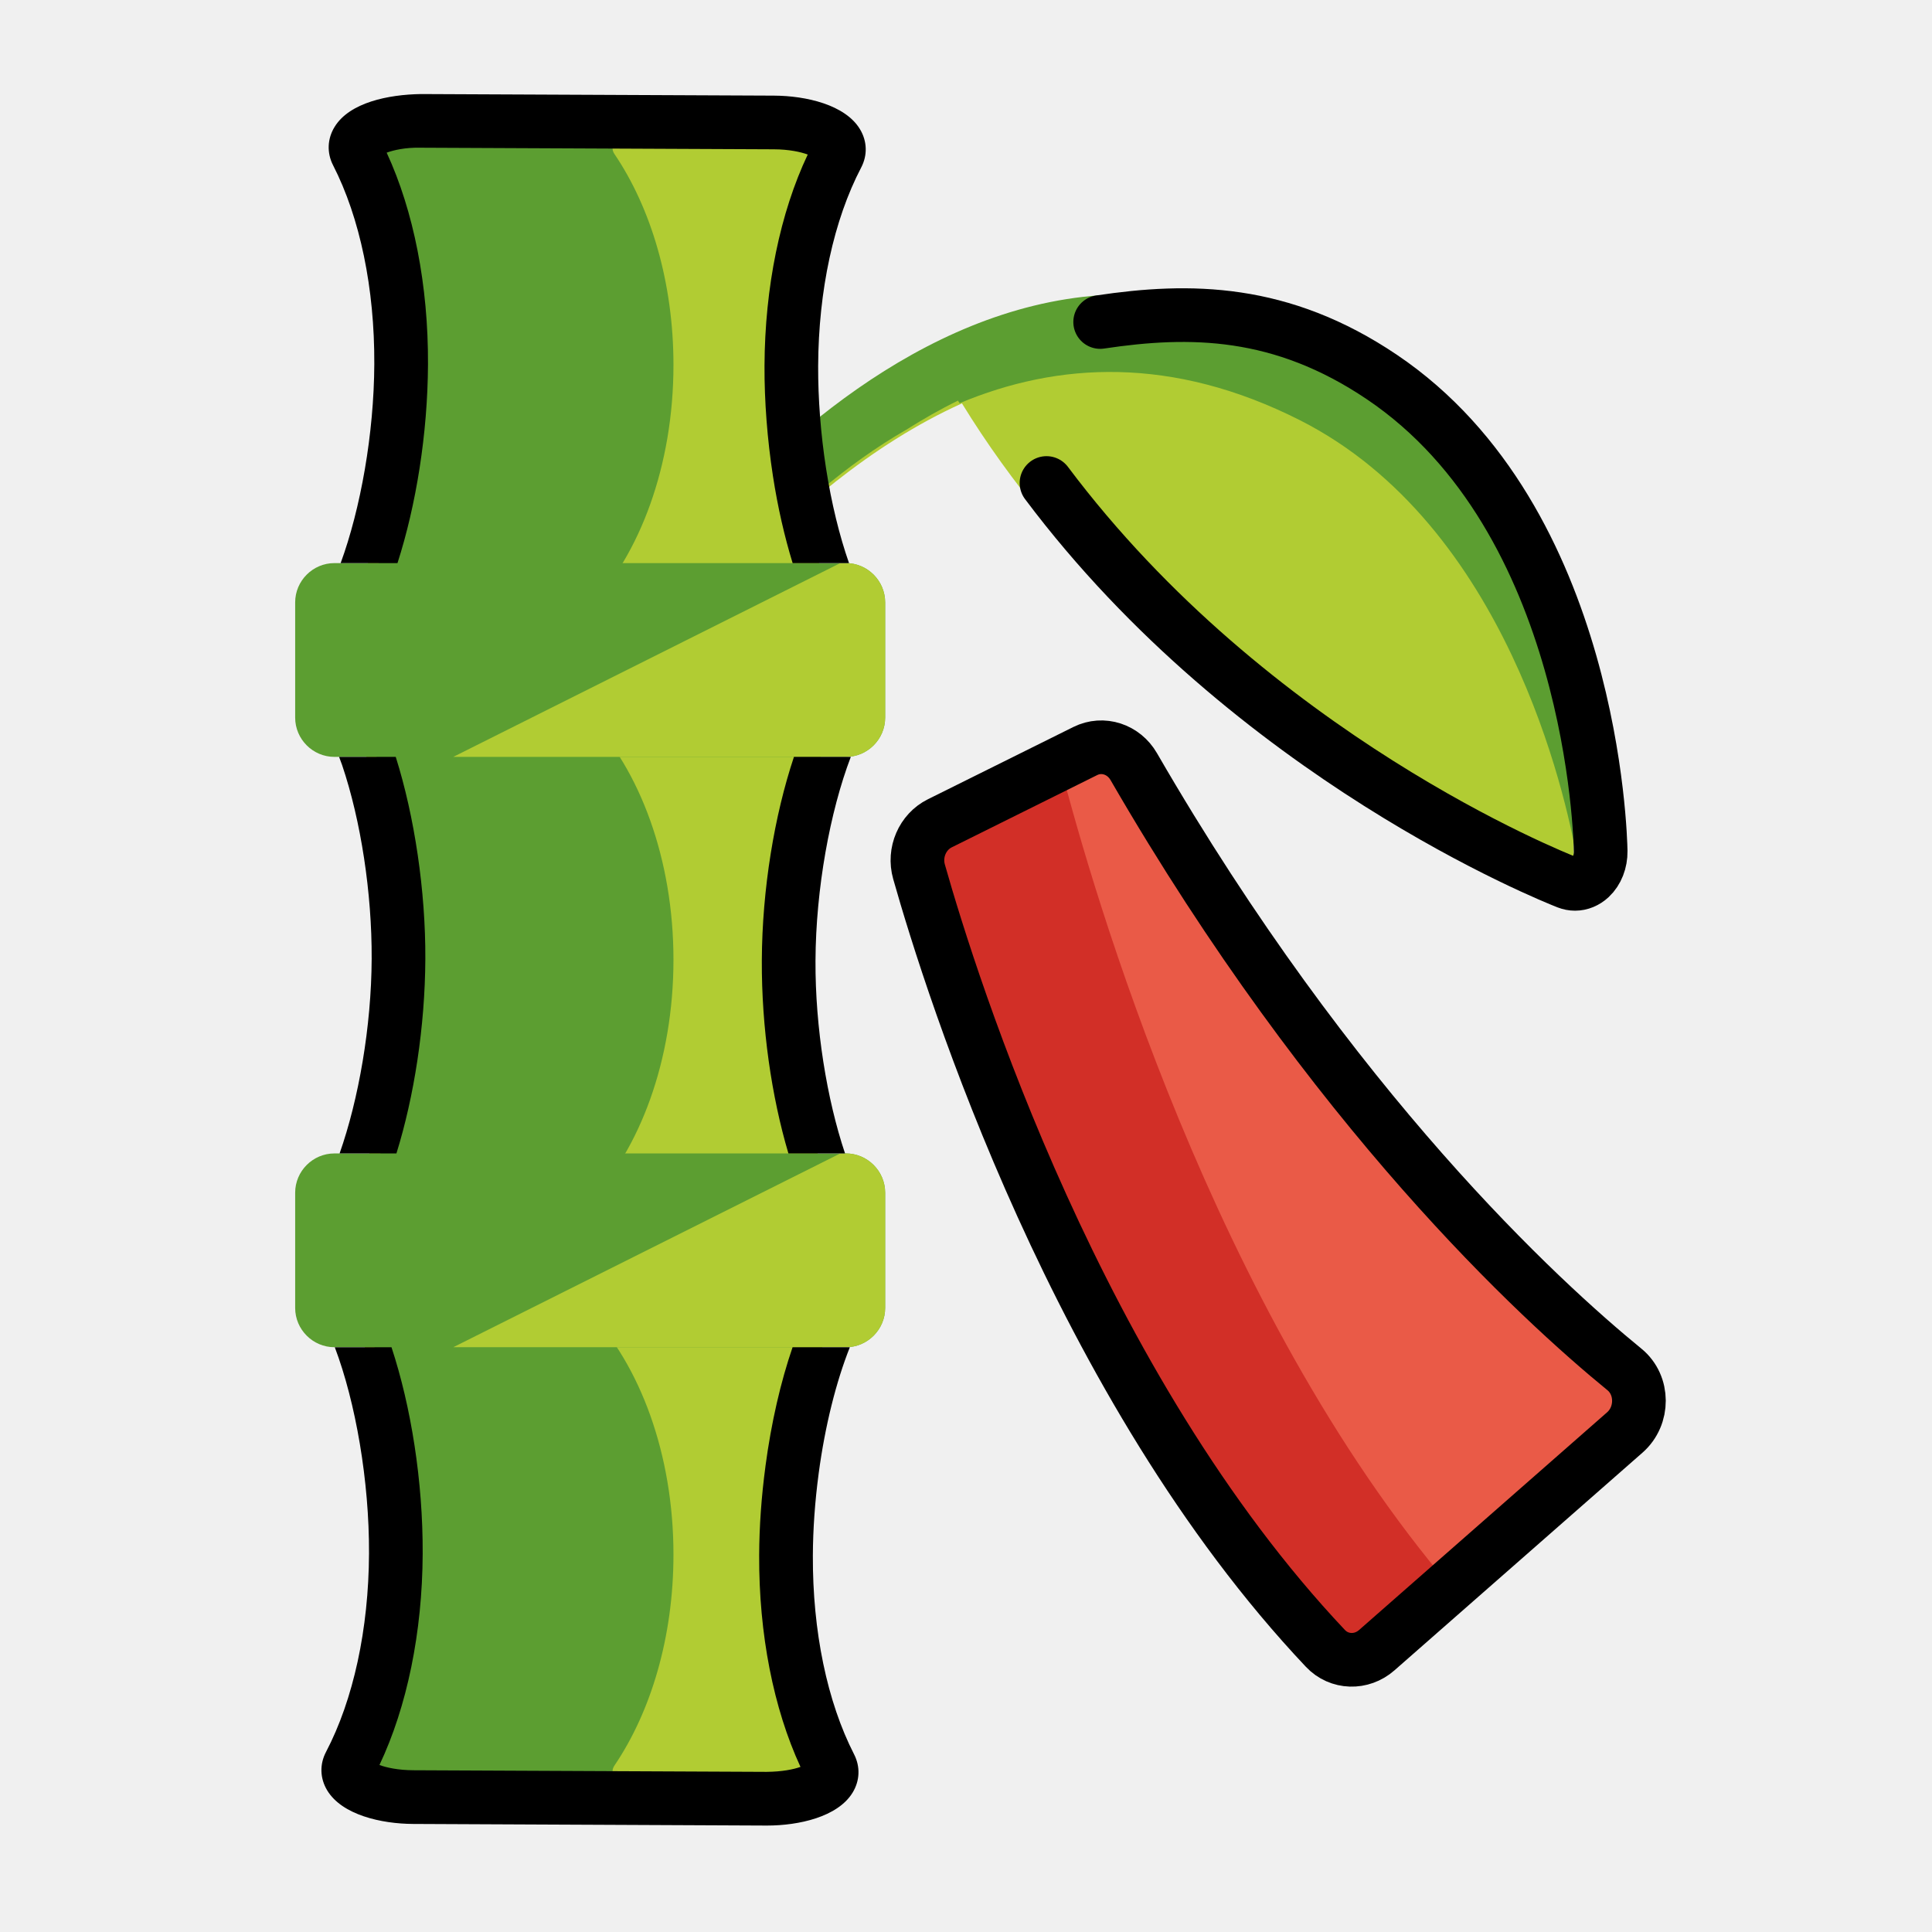
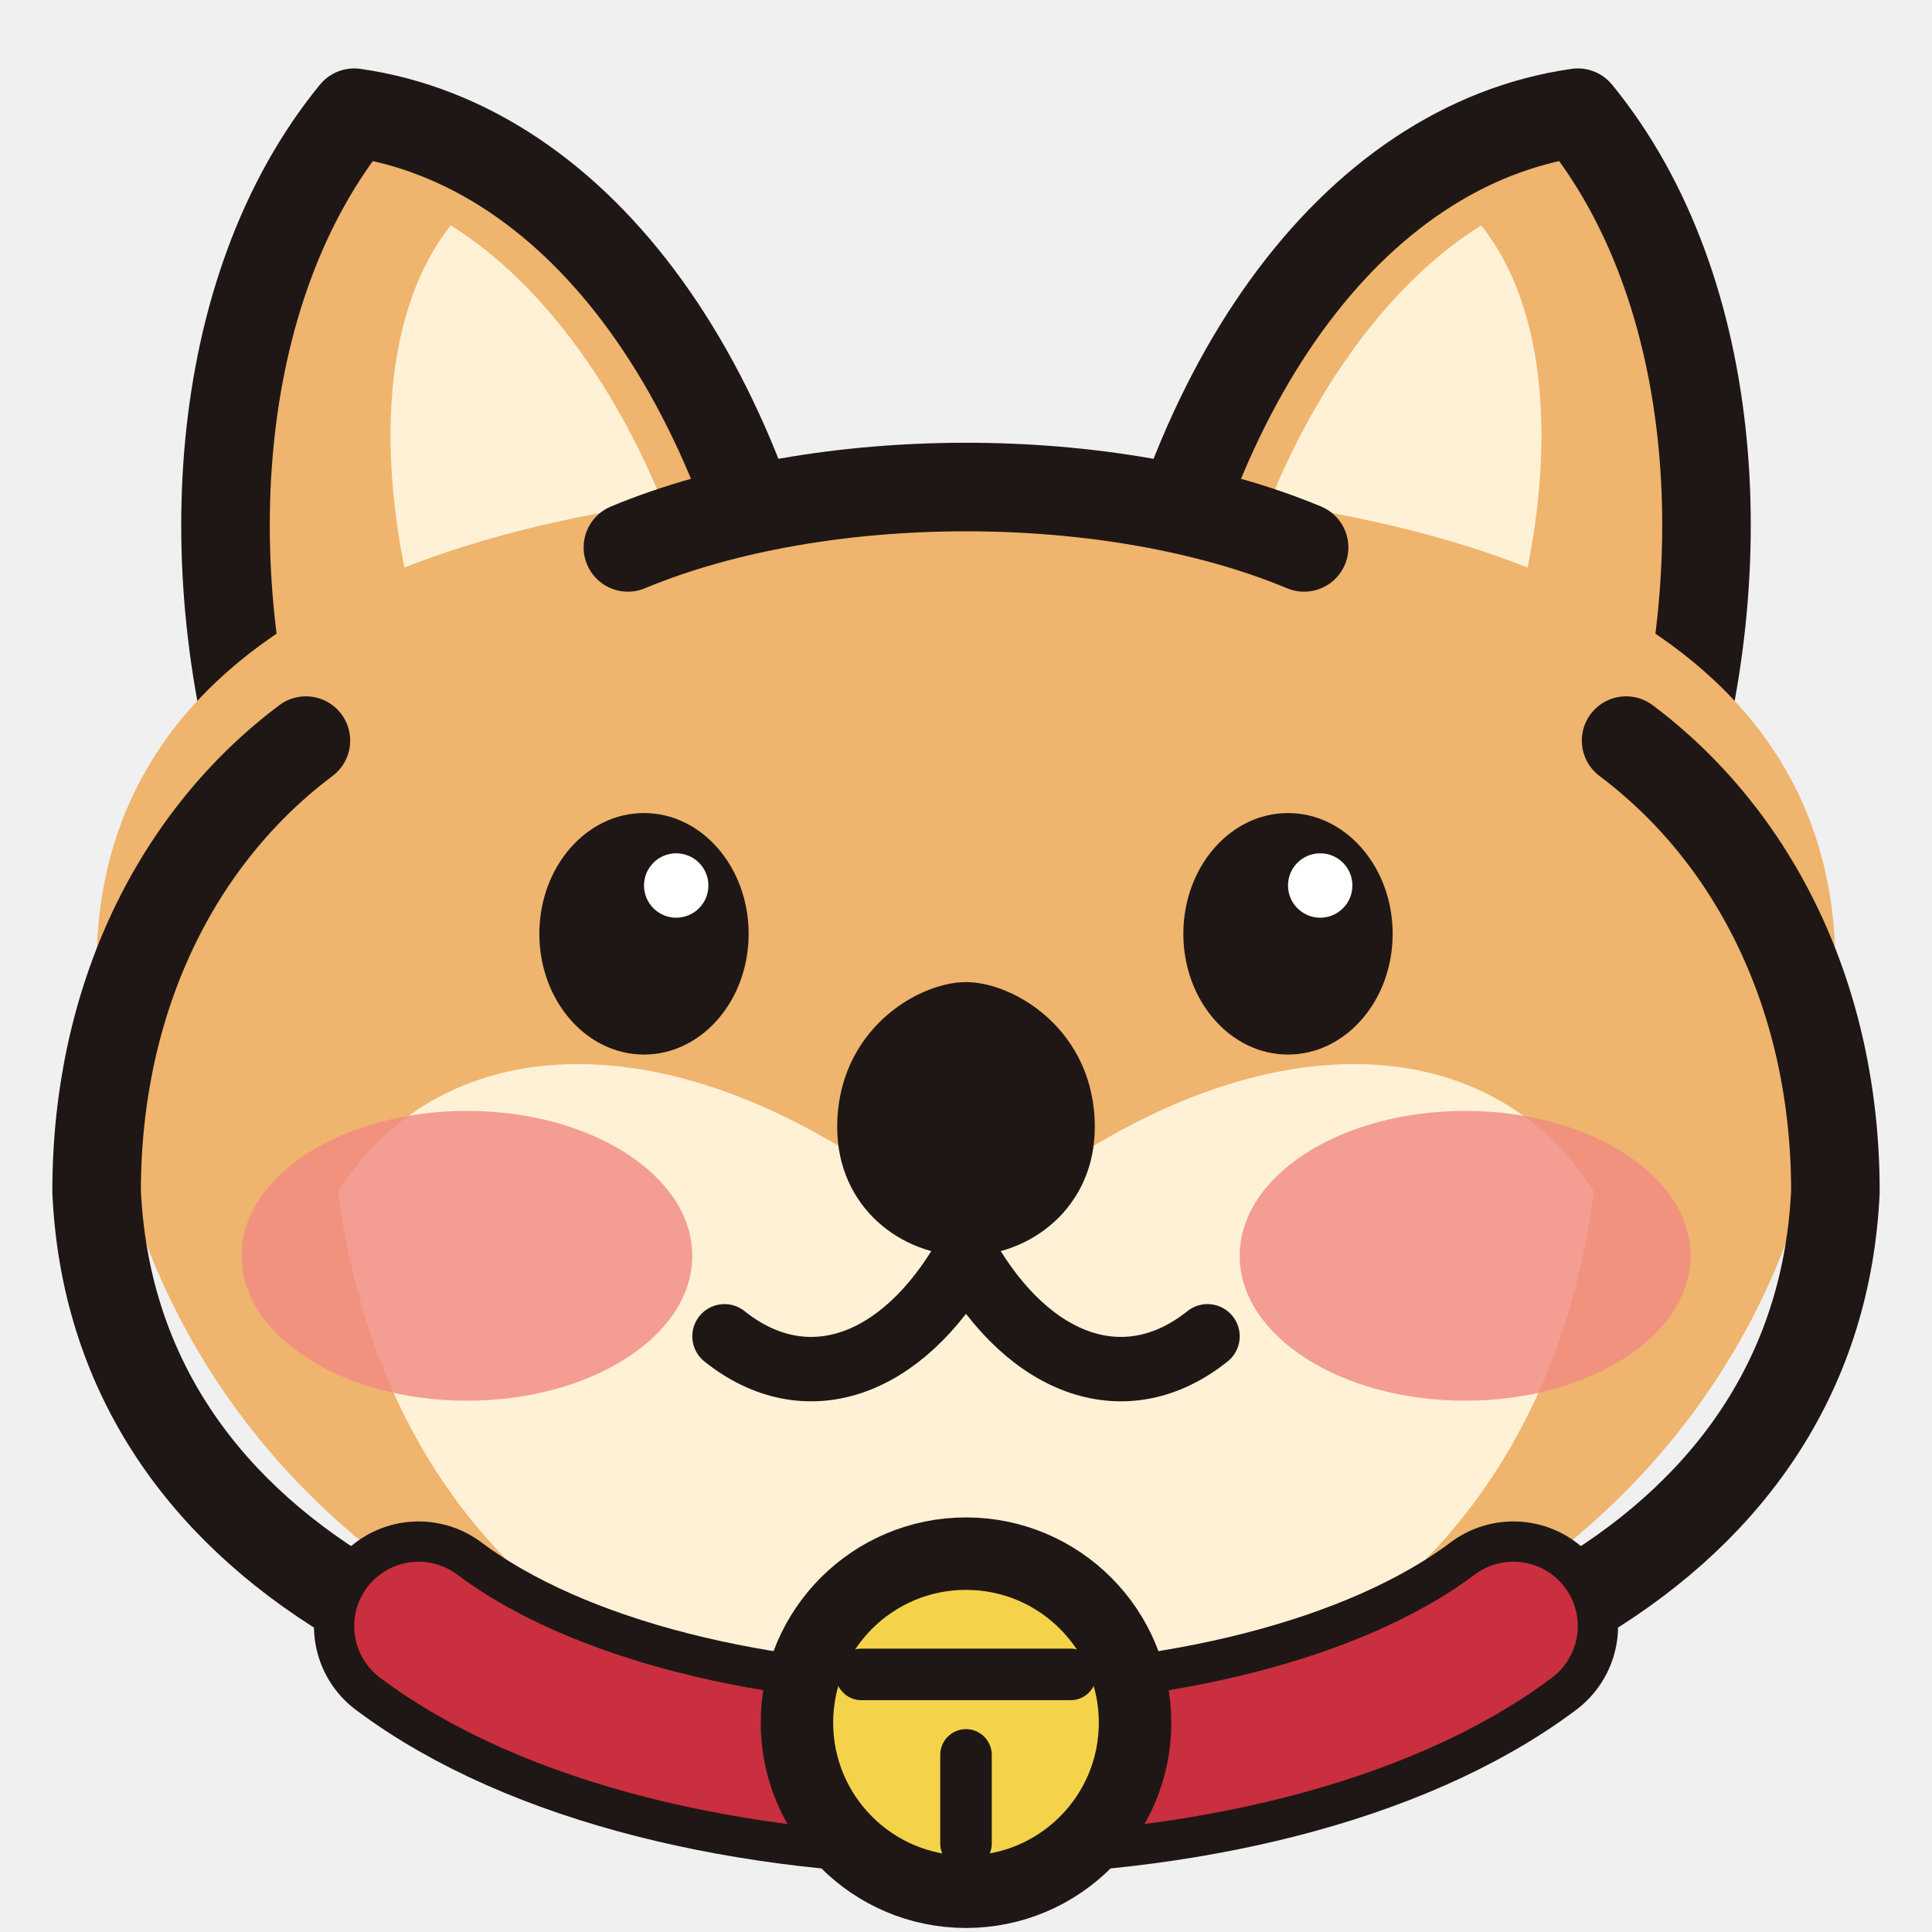
- <svg xmlns="http://www.w3.org/2000/svg" id="emoji" viewBox="0 0 72 72" version="1.1">
-   <g id="color">
-     <path fill="#B1CC33" d="M57.696,32.939c-0.097,0-0.194-0.019-0.289-0.056c-0.58-0.229-14.076-5.669-21.558-17.85 c-6.832,3.083-11.589,10.26-11.664,10.375c-0.333,0.512-0.935,0.59-1.346,0.174 c-0.41-0.416-0.472-1.169-0.139-1.68c0.13-0.198,13.105-19.758,27.799-9.85 c7.869,5.306,8.145,17.168,8.153,17.67c0.006,0.385-0.137,0.75-0.384,0.98 C58.102,32.857,57.9,32.939,57.696,32.939z" />
-     <path fill="#5C9E31" d="M23.984,25.994c1.916-2.992,5.28-7.38,9.791-9.98c0.622-0.391,1.26-0.761,1.926-1.083 c0.021,0.032,0.043,0.063,0.063,0.095c3.644-1.527,7.911-1.78,12.684,0.636 c7.715,3.906,9.912,14.06,10.304,16.259c0.077-0.186,0.124-0.39,0.116-0.606 c-0.019-0.508-0.558-12.503-8.543-17.699C35.416,3.916,22.877,23.988,22.752,24.192 c-0.321,0.525-0.243,1.285,0.176,1.697C23.244,26.198,23.66,26.223,23.984,25.994z" />
-     <path fill="#B1CC33" d="M28.701,4.534H15.541c-1.534,0-2.695,0.583-2.373,1.206c1.038,2.003,1.682,4.784,1.682,7.862 c0,3.756-0.96,8.077-2.423,10.075v2.015c1.464,1.999,2.423,6.319,2.423,10.075c0,3.756-0.96,8.077-2.423,10.075 v2.015c1.464,1.999,2.423,6.319,2.423,10.075c0,3.078-0.644,5.858-1.682,7.862 c-0.323,0.623,0.839,1.206,2.373,1.206h13.159c1.534,0,2.695-0.583,2.373-1.206 c-1.038-2.003-1.682-4.784-1.682-7.862c0-3.756,0.96-8.077,2.423-10.075v-2.015 c-1.464-1.999-2.423-6.319-2.423-10.075s0.96-8.077,2.423-10.075v-2.015c-1.464-1.999-2.423-6.319-2.423-10.075 c0-3.078,0.644-5.858,1.682-7.862C31.396,5.117,30.234,4.534,28.701,4.534z" />
-     <path fill="#5C9E31" d="M22.899,65.796c1.357-2.003,2.199-4.784,2.199-7.862c0-3.756-1.254-7.069-3.168-9.068v-4.03 c1.913-1.999,3.168-5.312,3.168-9.068s-1.254-7.069-3.168-9.068v-4.03c1.913-1.999,3.168-5.312,3.168-9.068 c0-3.078-0.842-5.858-2.199-7.862C22.477,5.117,23.995,4.534,26,4.534h-9.503c-2.005,0-3.523,0.583-3.101,1.206 c1.357,2.003,2.199,4.784,2.199,7.862c0,3.756-1.254,8.077-3.168,10.075v2.015 c1.913,1.999,3.168,6.319,3.168,10.075c0,3.756-1.254,8.077-3.168,10.075v2.015 c1.913,1.999,3.168,6.319,3.168,10.075c0,3.078-0.842,5.858-2.199,7.862c-0.422,0.623,1.097,1.206,3.101,1.206H26 C23.995,67.002,22.477,66.419,22.899,65.796z" />
-     <path fill="#EA5A47" d="M40.445,27.989l-5.421,2.693c-0.645,0.32-0.978,1.087-0.775,1.804 c1.238,4.368,5.942,19.198,15.146,28.946c0.513,0.543,1.346,0.563,1.911,0.067l9.246-8.115 c0.705-0.619,0.703-1.763-0.014-2.349c-3.125-2.553-10.873-9.648-18.287-22.467 C41.876,27.92,41.101,27.664,40.445,27.989z" />
-     <path fill="#D22F27" d="M39.497,28.46l-4.273,2.123c-0.645,0.32-0.978,1.087-0.775,1.804 c1.238,4.368,5.942,19.198,15.146,28.946c0.513,0.543,1.346,0.563,1.911,0.067l2.567-2.253 C45.247,48.782,40.748,33.316,39.497,28.46z" />
-     <path fill="#5C9E31" d="M31.523,50.207H12.464C11.659,50.207,11,49.548,11,48.743v-4.294 c0-0.805,0.659-1.464,1.464-1.464h19.059c0.805,0,1.464,0.659,1.464,1.464v4.294 C32.987,49.548,32.328,50.207,31.523,50.207z" />
-     <path fill="#5C9E31" d="M31.523,28.207H12.464C11.659,28.207,11,27.548,11,26.743v-4.294 c0-0.805,0.659-1.464,1.464-1.464h19.059c0.805,0,1.464,0.659,1.464,1.464v4.294 C32.987,27.548,32.328,28.207,31.523,28.207z" />
-     <path fill="#B1CC33" d="M31.523,20.985H31.316L16.892,28.207h14.631c0.805,0,1.464-0.659,1.464-1.464V22.449 C32.987,21.644,32.328,20.985,31.523,20.985z" />
-     <path fill="#B1CC33" d="M31.523,42.985H31.316L16.892,50.207h14.631c0.805,0,1.464-0.659,1.464-1.464V44.449 C32.987,43.644,32.328,42.985,31.523,42.985z" />
-   </g>
-   <g id="hair" />
-   <g id="skin" />
-   <g id="skin-shadow" />
-   <g id="line">
-     <path fill="none" stroke="#000000" stroke-linecap="round" stroke-linejoin="round" stroke-miterlimit="10" stroke-width="2" d="M41,12c3.344-0.501,6.746-0.48,10.499,2.051c7.869,5.306,8.145,17.168,8.153,17.67 c0.006,0.385-0.137,0.75-0.384,0.98c-0.167,0.156-0.369,0.238-0.572,0.238c-0.097,0-0.194-0.019-0.289-0.056 C57.874,32.673,46.657,28.21,39,18" />
-     <path fill="none" stroke="#000000" stroke-linecap="round" stroke-linejoin="round" stroke-miterlimit="10" stroke-width="2" d="M40.445,27.989l-5.421,2.693c-0.645,0.32-0.978,1.087-0.775,1.804c1.238,4.368,5.942,19.198,15.146,28.946 c0.513,0.543,1.346,0.563,1.911,0.067l9.246-8.115c0.705-0.619,0.703-1.763-0.014-2.349 c-3.125-2.553-10.873-9.648-18.287-22.467C41.876,27.92,41.101,27.664,40.445,27.989z" />
-     <path d="M15.95,13.574c0.013-2.93-0.532-5.707-1.54-7.885c0.262-0.094,0.686-0.197,1.267-0.184l13.16,0.059 c0.574,0.002,1.003,0.099,1.265,0.195c-1.028,2.169-1.598,4.941-1.611,7.871 c-0.006,1.318,0.103,2.741,0.315,4.115c0.18,1.167,0.432,2.257,0.733,3.24H31.64 c-0.356-1.021-0.655-2.233-0.858-3.545c-0.197-1.272-0.297-2.586-0.292-3.801c0.013-2.818,0.582-5.444,1.603-7.394 c0.241-0.46,0.226-0.981-0.044-1.429c-0.551-0.915-2.016-1.247-3.204-1.252L15.685,3.505 c-1.21,0.019-2.656,0.312-3.215,1.223c-0.273,0.445-0.294,0.966-0.058,1.429c1.004,1.959,1.55,4.59,1.537,7.409 c-0.011,2.602-0.511,5.391-1.254,7.42h2.118C15.507,18.83,15.938,16.167,15.95,13.574z" />
-     <path d="M15.851,35.74c0.012-2.53-0.401-5.311-1.103-7.533H12.637c0.037,0.102,0.076,0.199,0.113,0.306 c0.701,2.072,1.112,4.771,1.101,7.218c-0.011,2.533-0.486,5.24-1.195,7.254h2.118 C15.434,40.861,15.839,38.264,15.851,35.74z" />
-     <path d="M30.391,35.805c0.012-2.677,0.538-5.557,1.316-7.598h-2.119c-0.728,2.186-1.185,4.922-1.197,7.589 c-0.011,2.497,0.362,5.071,0.991,7.189h2.11C30.817,40.973,30.379,38.302,30.391,35.805z" />
-     <path d="M28.525,54.649l0.001,0c-0.151,1.128-0.23,2.243-0.234,3.312c-0.013,2.931,0.532,5.708,1.54,7.886 c-0.262,0.094-0.69,0.18-1.267,0.185l-13.159-0.06c-0.574-0.003-1.004-0.1-1.265-0.195 c1.028-2.17,1.598-4.941,1.611-7.871c0.012-2.708-0.434-5.49-1.162-7.698h-2.113 c0.776,2.051,1.287,4.979,1.275,7.689c-0.013,2.819-0.582,5.445-1.603,7.394c-0.241,0.461-0.226,0.981,0.044,1.43 c0.551,0.915,2.017,1.247,3.205,1.252l13.159,0.06c0.01,0,0.019,0,0.029,0c1.182,0,2.631-0.32,3.186-1.224 c0.273-0.444,0.294-0.966,0.058-1.429c-1.004-1.959-1.55-4.59-1.537-7.409c0.004-0.984,0.077-2.013,0.216-3.056 c0-0.001-0-0.001-0-0.002c0.237-1.775,0.653-3.426,1.162-4.705H29.537 C29.095,51.497,28.744,53.004,28.525,54.649z" />
-   </g>
+ <svg xmlns="http://www.w3.org/2000/svg" id="favicon" viewBox="30 20 120 120" aria-hidden="true">
+   <path d="M47 71C42 56 43 38 52 27C66 29 77 44 80 66Z" fill="#efb46d" stroke="#1f1715" stroke-width="5.5" stroke-linejoin="round" />
+   <path d="M133 71C138 56 137 38 128 27C114 29 103 44 100 66Z" fill="#efb46d" stroke="#1f1715" stroke-width="5.5" stroke-linejoin="round" />
+   <path d="M56 59C53 48 54 39 58 34C66 39 72 50 74 61Z" fill="#fff1d6" />
+   <path d="M124 59C127 48 126 39 122 34C114 39 108 50 106 61Z" fill="#fff1d6" />
+   <path d="M36 80C36 60 56 50 90 50C124 50 144 60 144 80C144 108 122 128 90 128C58 128 36 108 36 80Z" fill="#efb46d" />
+   <path d="M69 54C81 49 99 49 111 54M49 66C41 72 36 82 36 94C37 116 59 128 90 128C121 128 143 116 144 94C144 82 139 72 131 66" fill="none" stroke="#1f1715" stroke-width="5.5" stroke-linecap="round" />
+   <path d="M51 94C58 83 74 83 90 97C106 83 122 83 129 94C126 117 109 128 90 128C71 128 54 117 51 94Z" fill="#fff1d6" />
+   <ellipse cx="59" cy="98" rx="14" ry="9" fill="#f28b82" opacity="0.82" />
+   <ellipse cx="121" cy="98" rx="14" ry="9" fill="#f28b82" opacity="0.82" />
+   <path d="M56 121C72 133 108 133 124 121" fill="none" stroke="#1f1715" stroke-width="13" stroke-linecap="round" />
+   <path d="M56 121C72 133 108 133 124 121" fill="none" stroke="#c92f3f" stroke-width="8" stroke-linecap="round" />
+   <circle cx="90" cy="127" r="10.5" fill="#f4d34b" stroke="#1f1715" stroke-width="4.5" />
+   <path d="M83.5 124H96.5" stroke="#1f1715" stroke-width="3.2" stroke-linecap="round" />
+   <path d="M90 129V134.5" stroke="#1f1715" stroke-width="3.2" stroke-linecap="round" />
+   <ellipse cx="70" cy="78" rx="6.5" ry="7.5" fill="#1f1715" />
+   <ellipse cx="110" cy="78" rx="6.5" ry="7.5" fill="#1f1715" />
+   <circle cx="72" cy="75" r="2" fill="#ffffff" />
+   <circle cx="112" cy="75" r="2" fill="#ffffff" />
+   <path d="M82 90C82 84 87 81 90 81C93 81 98 84 98 90C98 95 94 98 90 98C86 98 82 95 82 90Z" fill="#1f1715" />
+   <path d="M90 98C86 105 80 107 75 103M90 98C94 105 100 107 105 103" fill="none" stroke="#1f1715" stroke-width="4" stroke-linecap="round" />
</svg>
